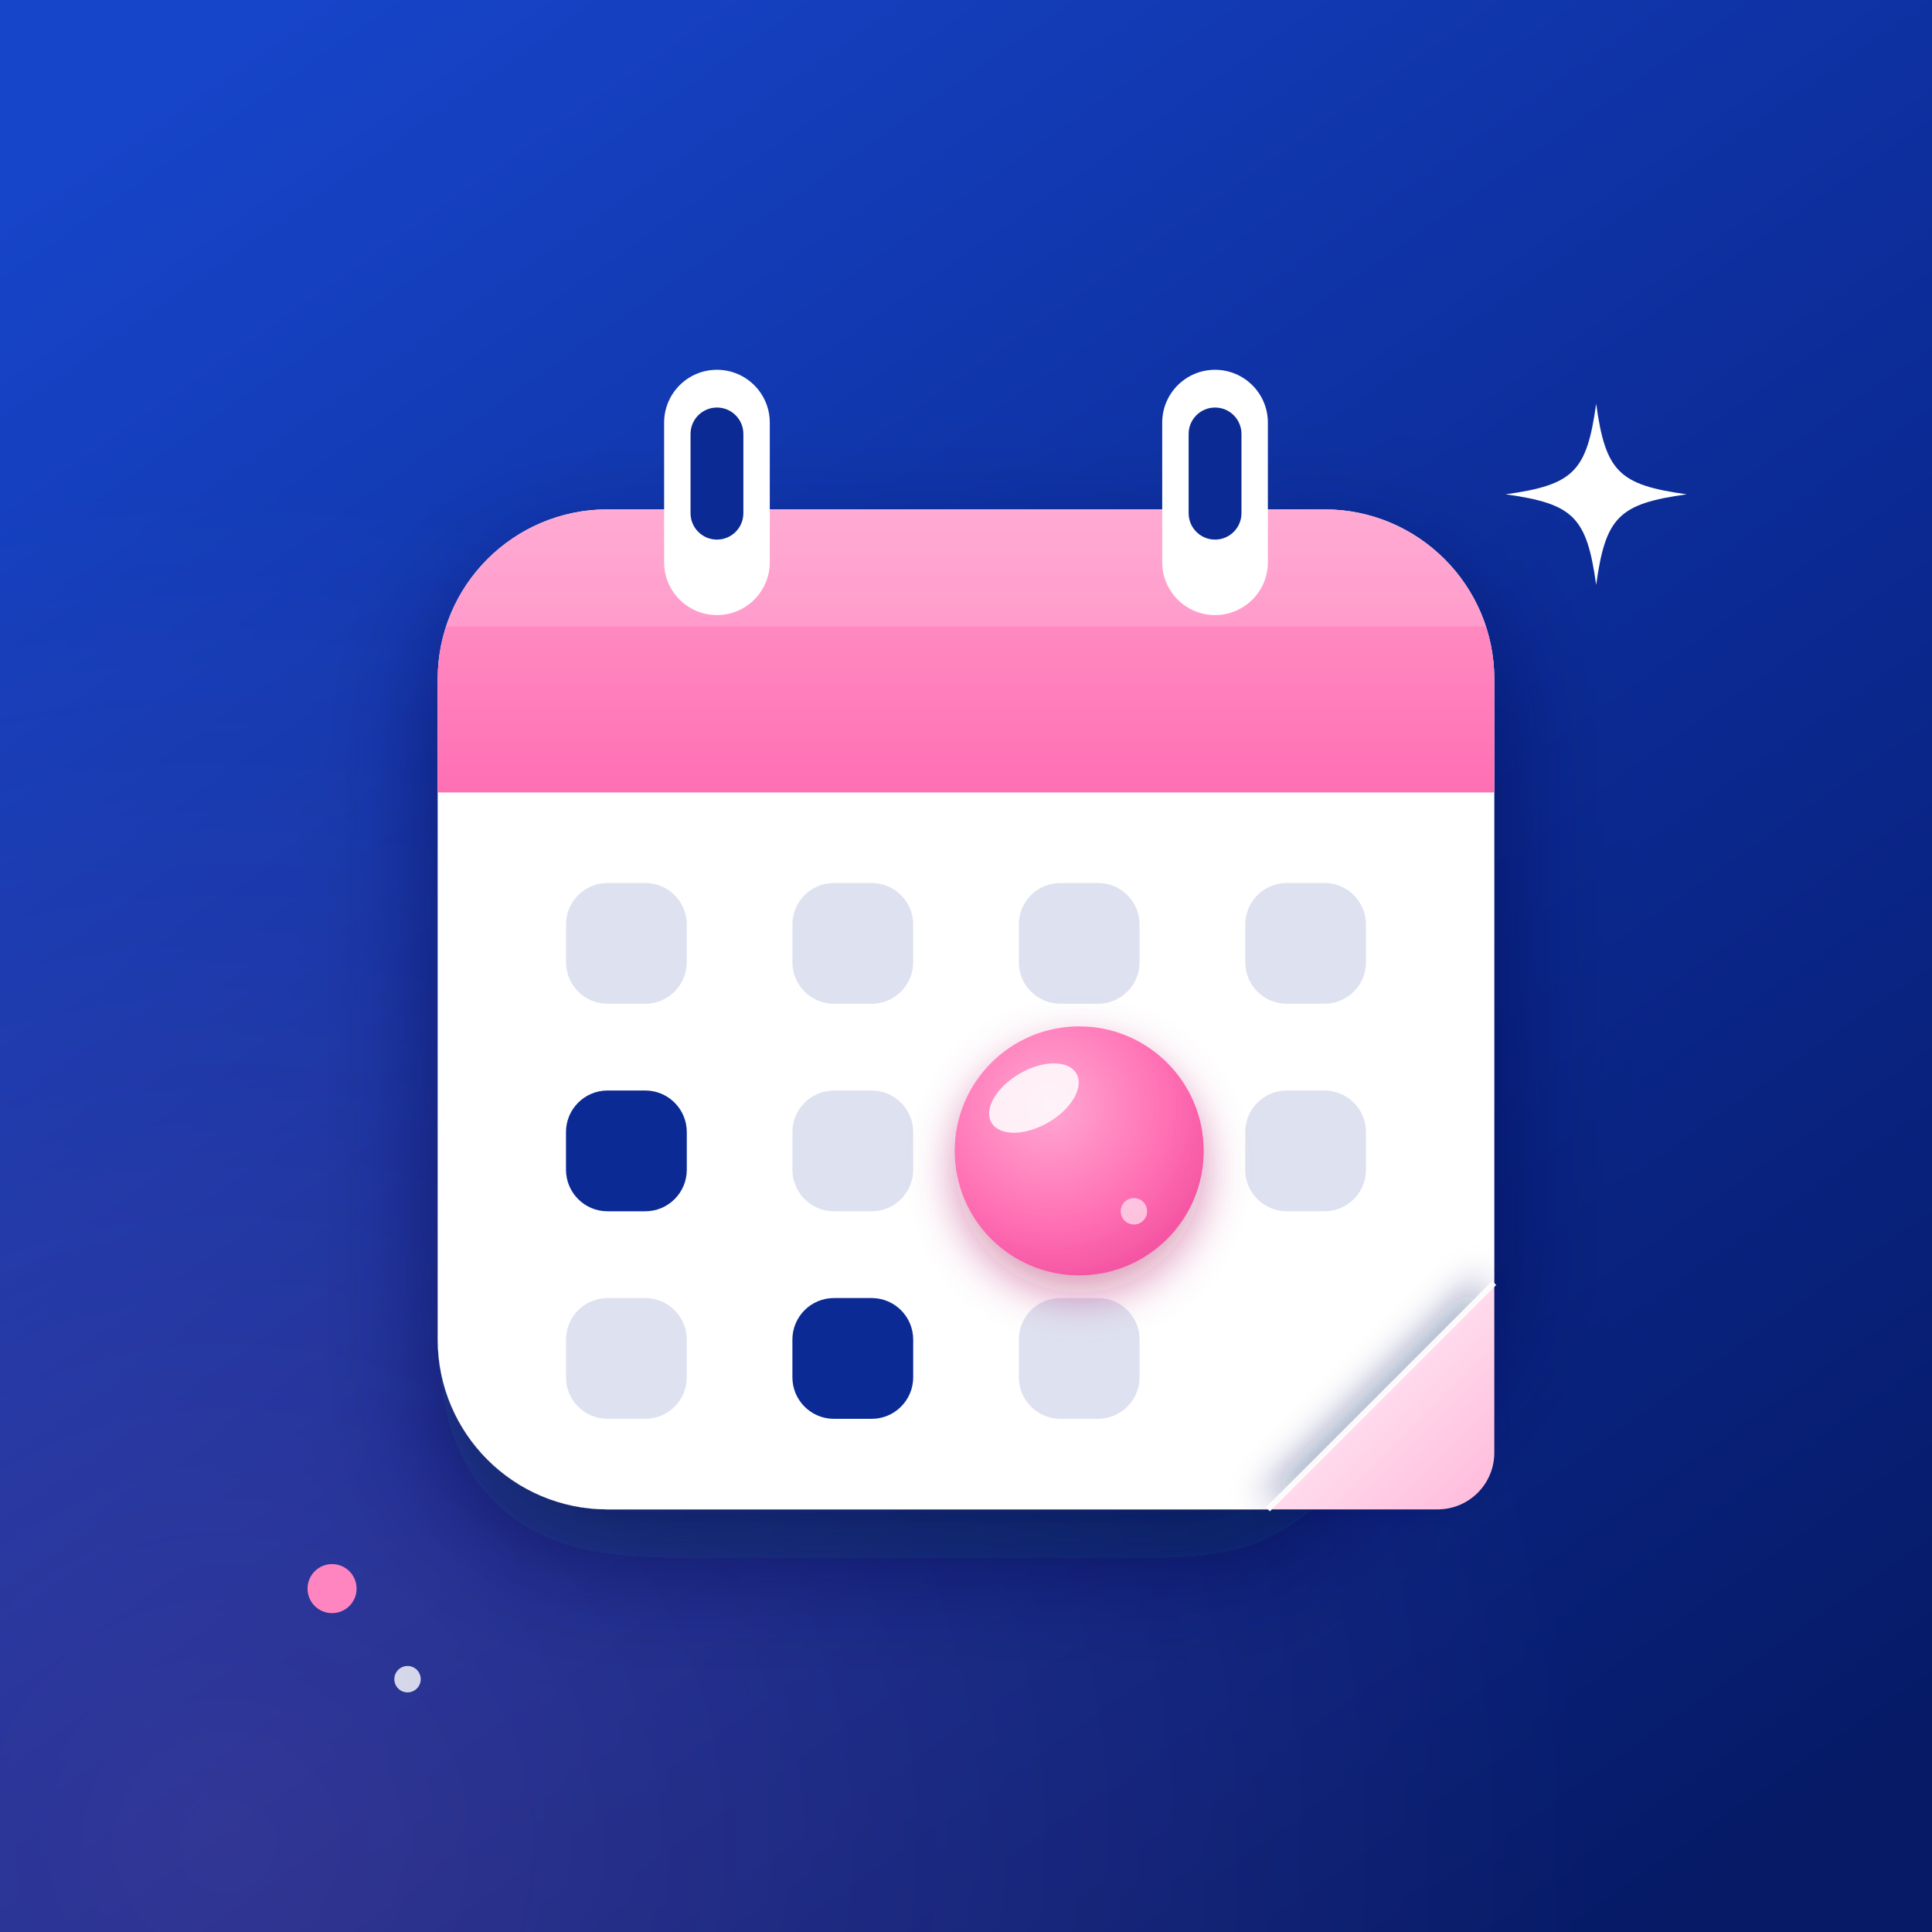
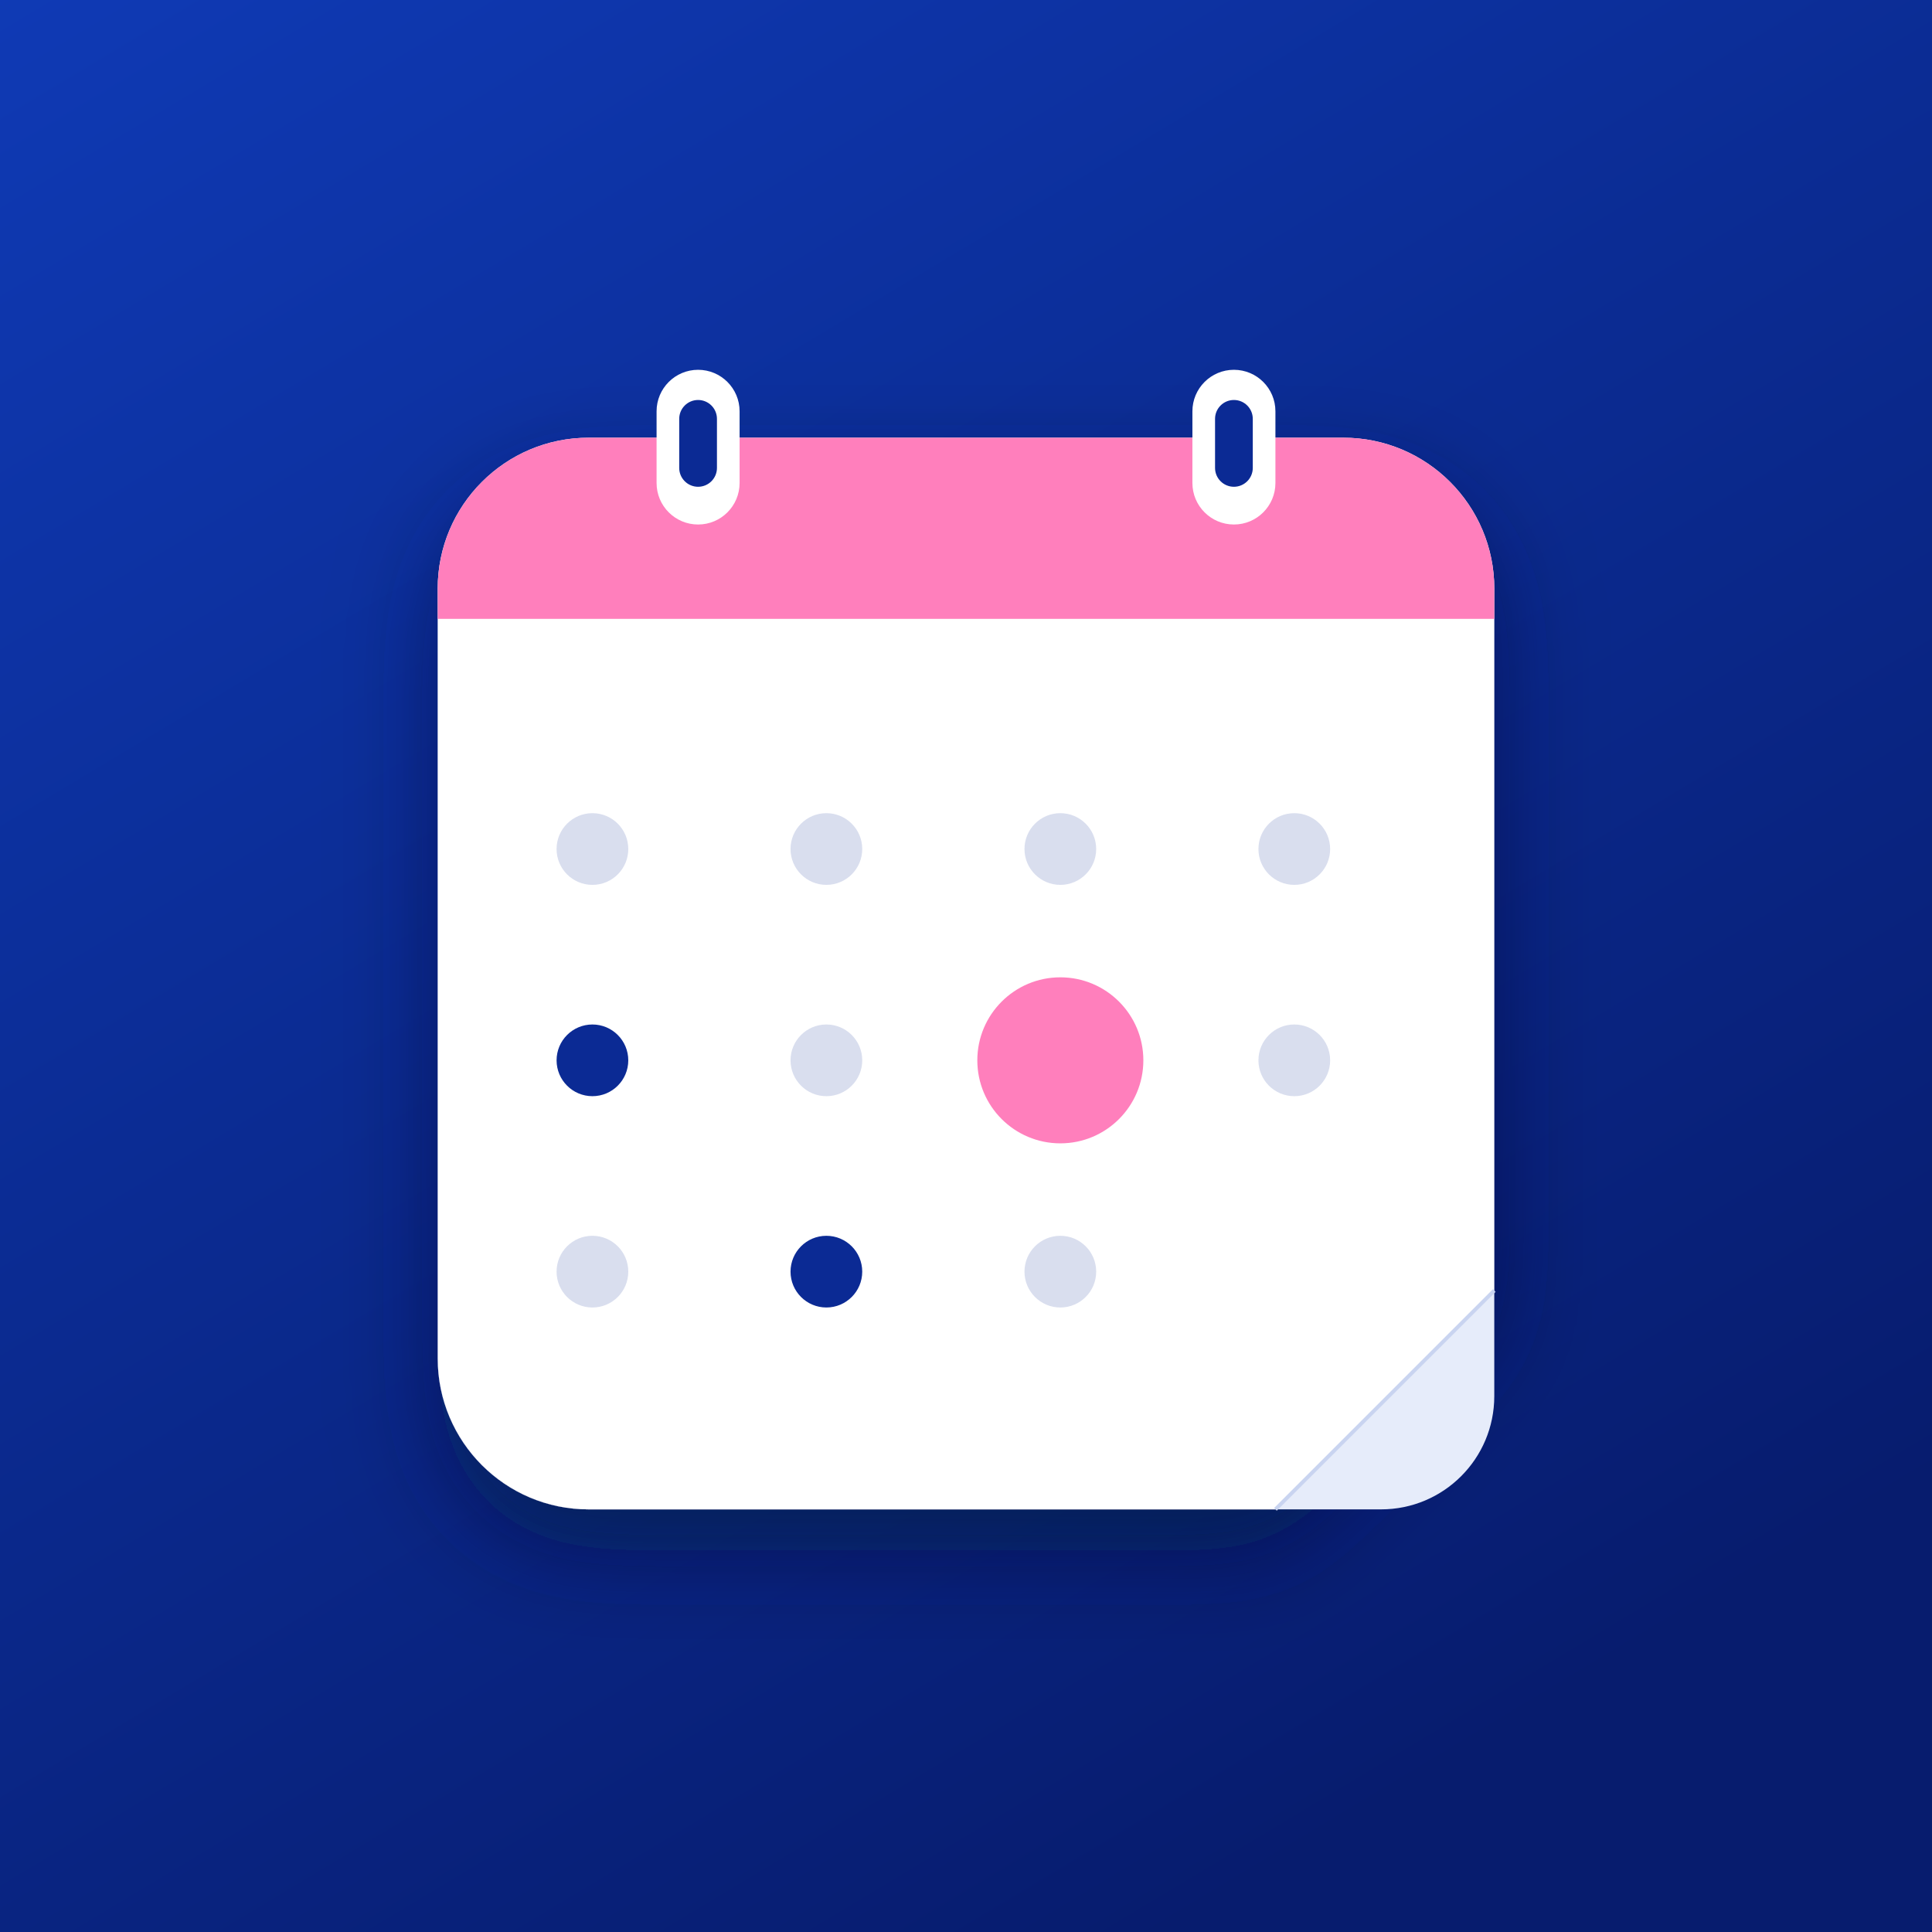
<svg xmlns="http://www.w3.org/2000/svg" width="1024" height="1024" viewBox="0 0 1024 1024">
  <defs>
-     <linearGradient id="bg" x1="0.15" y1="0" x2="0.85" y2="1">
-       <stop offset="0" stop-color="#1745C9" />
-       <stop offset="0.55" stop-color="#0B2A94" />
-       <stop offset="1" stop-color="#061A66" />
+     <linearGradient id="bg" x1="0" y1="0" x2="0.6" y2="1">
+       <stop offset="0" stop-color="#0F3AB5" />
+       <stop offset="1" stop-color="#071C6E" />
    </linearGradient>
-     <radialGradient id="glow" cx="0.12" cy="0.95" r="0.7">
-       <stop offset="0" stop-color="#FF85C0" stop-opacity="0.16" />
-       <stop offset="1" stop-color="#FF85C0" stop-opacity="0" />
-     </radialGradient>
-     <linearGradient id="head" x1="0" y1="0" x2="0" y2="1">
-       <stop offset="0" stop-color="#FF9BCB" />
-       <stop offset="1" stop-color="#FF6FB3" />
-     </linearGradient>
-     <linearGradient id="flap" x1="0" y1="0" x2="1" y2="1">
-       <stop offset="0" stop-color="#FFFFFF" />
-       <stop offset="1" stop-color="#FFB8DA" />
-     </linearGradient>
-     <radialGradient id="bubble" cx="0.38" cy="0.32" r="0.8">
-       <stop offset="0" stop-color="#FFA8D3" />
-       <stop offset="0.6" stop-color="#FF6FB3" />
-       <stop offset="1" stop-color="#F04A9C" />
-     </radialGradient>
    <filter id="shadow" x="-20%" y="-20%" width="140%" height="150%">
-       <feDropShadow dx="0" dy="26" stdDeviation="30" flood-color="#030E3D" flood-opacity="0.55" />
-     </filter>
-     <filter id="soft" x="-30%" y="-30%" width="160%" height="160%">
-       <feDropShadow dx="0" dy="10" stdDeviation="12" flood-color="#B0145F" flood-opacity="0.45" />
-     </filter>
-     <filter id="flapshadow" x="-40%" y="-40%" width="180%" height="180%">
-       <feDropShadow dx="-6" dy="-6" stdDeviation="9" flood-color="#061A66" flood-opacity="0.35" />
+       <feDropShadow dx="0" dy="22" stdDeviation="26" flood-color="#020A33" flood-opacity="0.5" />
    </filter>
    <clipPath id="page">
-       <path d="M322 270 H702 A90 90 0 0 1 792 360 V680 L672 800 H322 A90 90 0 0 1 232 710 V360 A90 90 0 0 1 322 270 Z" />
+       <path d="M312 232 H712 A80 80 0 0 1 792 312 V684 L676 800 H312 A80 80 0 0 1 232 720 V312 A80 80 0 0 1 312 232 Z" />
    </clipPath>
  </defs>
  <rect width="1024" height="1024" fill="url(#bg)" />
-   <rect width="1024" height="1024" fill="url(#glow)" />
  <g filter="url(#shadow)">
-     <path d="M322 270 H702 A90 90 0 0 1 792 360 V680 L672 800 H322 A90 90 0 0 1 232 710 V360 A90 90 0 0 1 322 270 Z" fill="#FFFFFF" />
+     <path d="M312 232 H712 A80 80 0 0 1 792 312 V684 L676 800 H312 A80 80 0 0 1 232 720 V312 A80 80 0 0 1 312 232 Z" fill="#FFFFFF" />
  </g>
  <g clip-path="url(#page)">
-     <rect x="232" y="270" width="560" height="150" fill="url(#head)" />
-     <rect x="232" y="270" width="560" height="62" fill="#FFFFFF" opacity="0.16" />
+     <rect x="232" y="232" width="560" height="96" fill="#FF7FBC" />
  </g>
+   <rect x="348" y="196" width="44" height="82" rx="22" fill="#FFFFFF" />
+   <rect x="632" y="196" width="44" height="82" rx="22" fill="#FFFFFF" />
+   <rect x="360" y="212" width="20" height="46" rx="10" fill="#0B2A94" />
+   <rect x="644" y="212" width="20" height="46" rx="10" fill="#0B2A94" />
  <g fill="#0B2A94">
-     <rect x="300" y="468" width="64" height="64" rx="22" opacity="0.14" />
-     <rect x="420" y="468" width="64" height="64" rx="22" opacity="0.14" />
-     <rect x="540" y="468" width="64" height="64" rx="22" opacity="0.14" />
-     <rect x="660" y="468" width="64" height="64" rx="22" opacity="0.14" />
-     <rect x="300" y="578" width="64" height="64" rx="22" opacity="0.14" />
-     <rect x="420" y="578" width="64" height="64" rx="22" opacity="0.14" />
-     <rect x="660" y="578" width="64" height="64" rx="22" opacity="0.14" />
-     <rect x="300" y="688" width="64" height="64" rx="22" opacity="0.14" />
-     <rect x="420" y="688" width="64" height="64" rx="22" opacity="0.14" />
-     <rect x="540" y="688" width="64" height="64" rx="22" opacity="0.14" />
+     <circle cx="314" cy="450" r="19" opacity="0.16" />
+     <circle cx="438" cy="450" r="19" opacity="0.16" />
+     <circle cx="562" cy="450" r="19" opacity="0.16" />
+     <circle cx="686" cy="450" r="19" opacity="0.16" />
+     <circle cx="314" cy="562" r="19" />
+     <circle cx="438" cy="562" r="19" opacity="0.16" />
+     <circle cx="686" cy="562" r="19" opacity="0.16" />
+     <circle cx="314" cy="674" r="19" opacity="0.16" />
+     <circle cx="438" cy="674" r="19" />
+     <circle cx="562" cy="674" r="19" opacity="0.16" />
  </g>
-   <rect x="300" y="578" width="64" height="64" rx="22" fill="#0B2A94" />
-   <rect x="420" y="688" width="64" height="64" rx="22" fill="#0B2A94" />
-   <g filter="url(#soft)">
-     <circle cx="572" cy="610" r="66" fill="url(#bubble)" />
-   </g>
-   <ellipse cx="548" cy="582" rx="26" ry="15" fill="#FFFFFF" opacity="0.85" transform="rotate(-30 548 582)" />
-   <circle cx="601" cy="642" r="7" fill="#FFFFFF" opacity="0.6" />
-   <g filter="url(#flapshadow)">
-     <path d="M672 800 L792 680 L792 770 A30 30 0 0 1 762 800 Z" fill="url(#flap)" transform="translate(0 0)" />
-   </g>
-   <path d="M672 800 L792 680" stroke="#FFFFFF" stroke-opacity="0.9" stroke-width="3" fill="none" />
-   <g>
-     <rect x="352" y="196" width="56" height="130" rx="28" fill="#FFFFFF" />
-     <rect x="616" y="196" width="56" height="130" rx="28" fill="#FFFFFF" />
-     <rect x="366" y="216" width="28" height="70" rx="14" fill="#0B2A94" />
-     <rect x="630" y="216" width="28" height="70" rx="14" fill="#0B2A94" />
-   </g>
-   <path d="M846 214 C851 250 858 257 894 262 C858 267 851 274 846 310 C841 274 834 267 798 262 C834 257 841 250 846 214 Z" fill="#FFFFFF" />
-   <circle cx="176" cy="842" r="13" fill="#FF85C0" />
-   <circle cx="216" cy="890" r="7" fill="#FFFFFF" opacity="0.8" />
+   <circle cx="562" cy="562" r="44" fill="#FF7FBC" />
+   <path d="M676 800 L792 684 V740 A60 60 0 0 1 732 800 Z" fill="#E6ECFA" />
+   <path d="M676 800 L792 684" stroke="#C9D4F0" stroke-width="2" fill="none" />
</svg>
